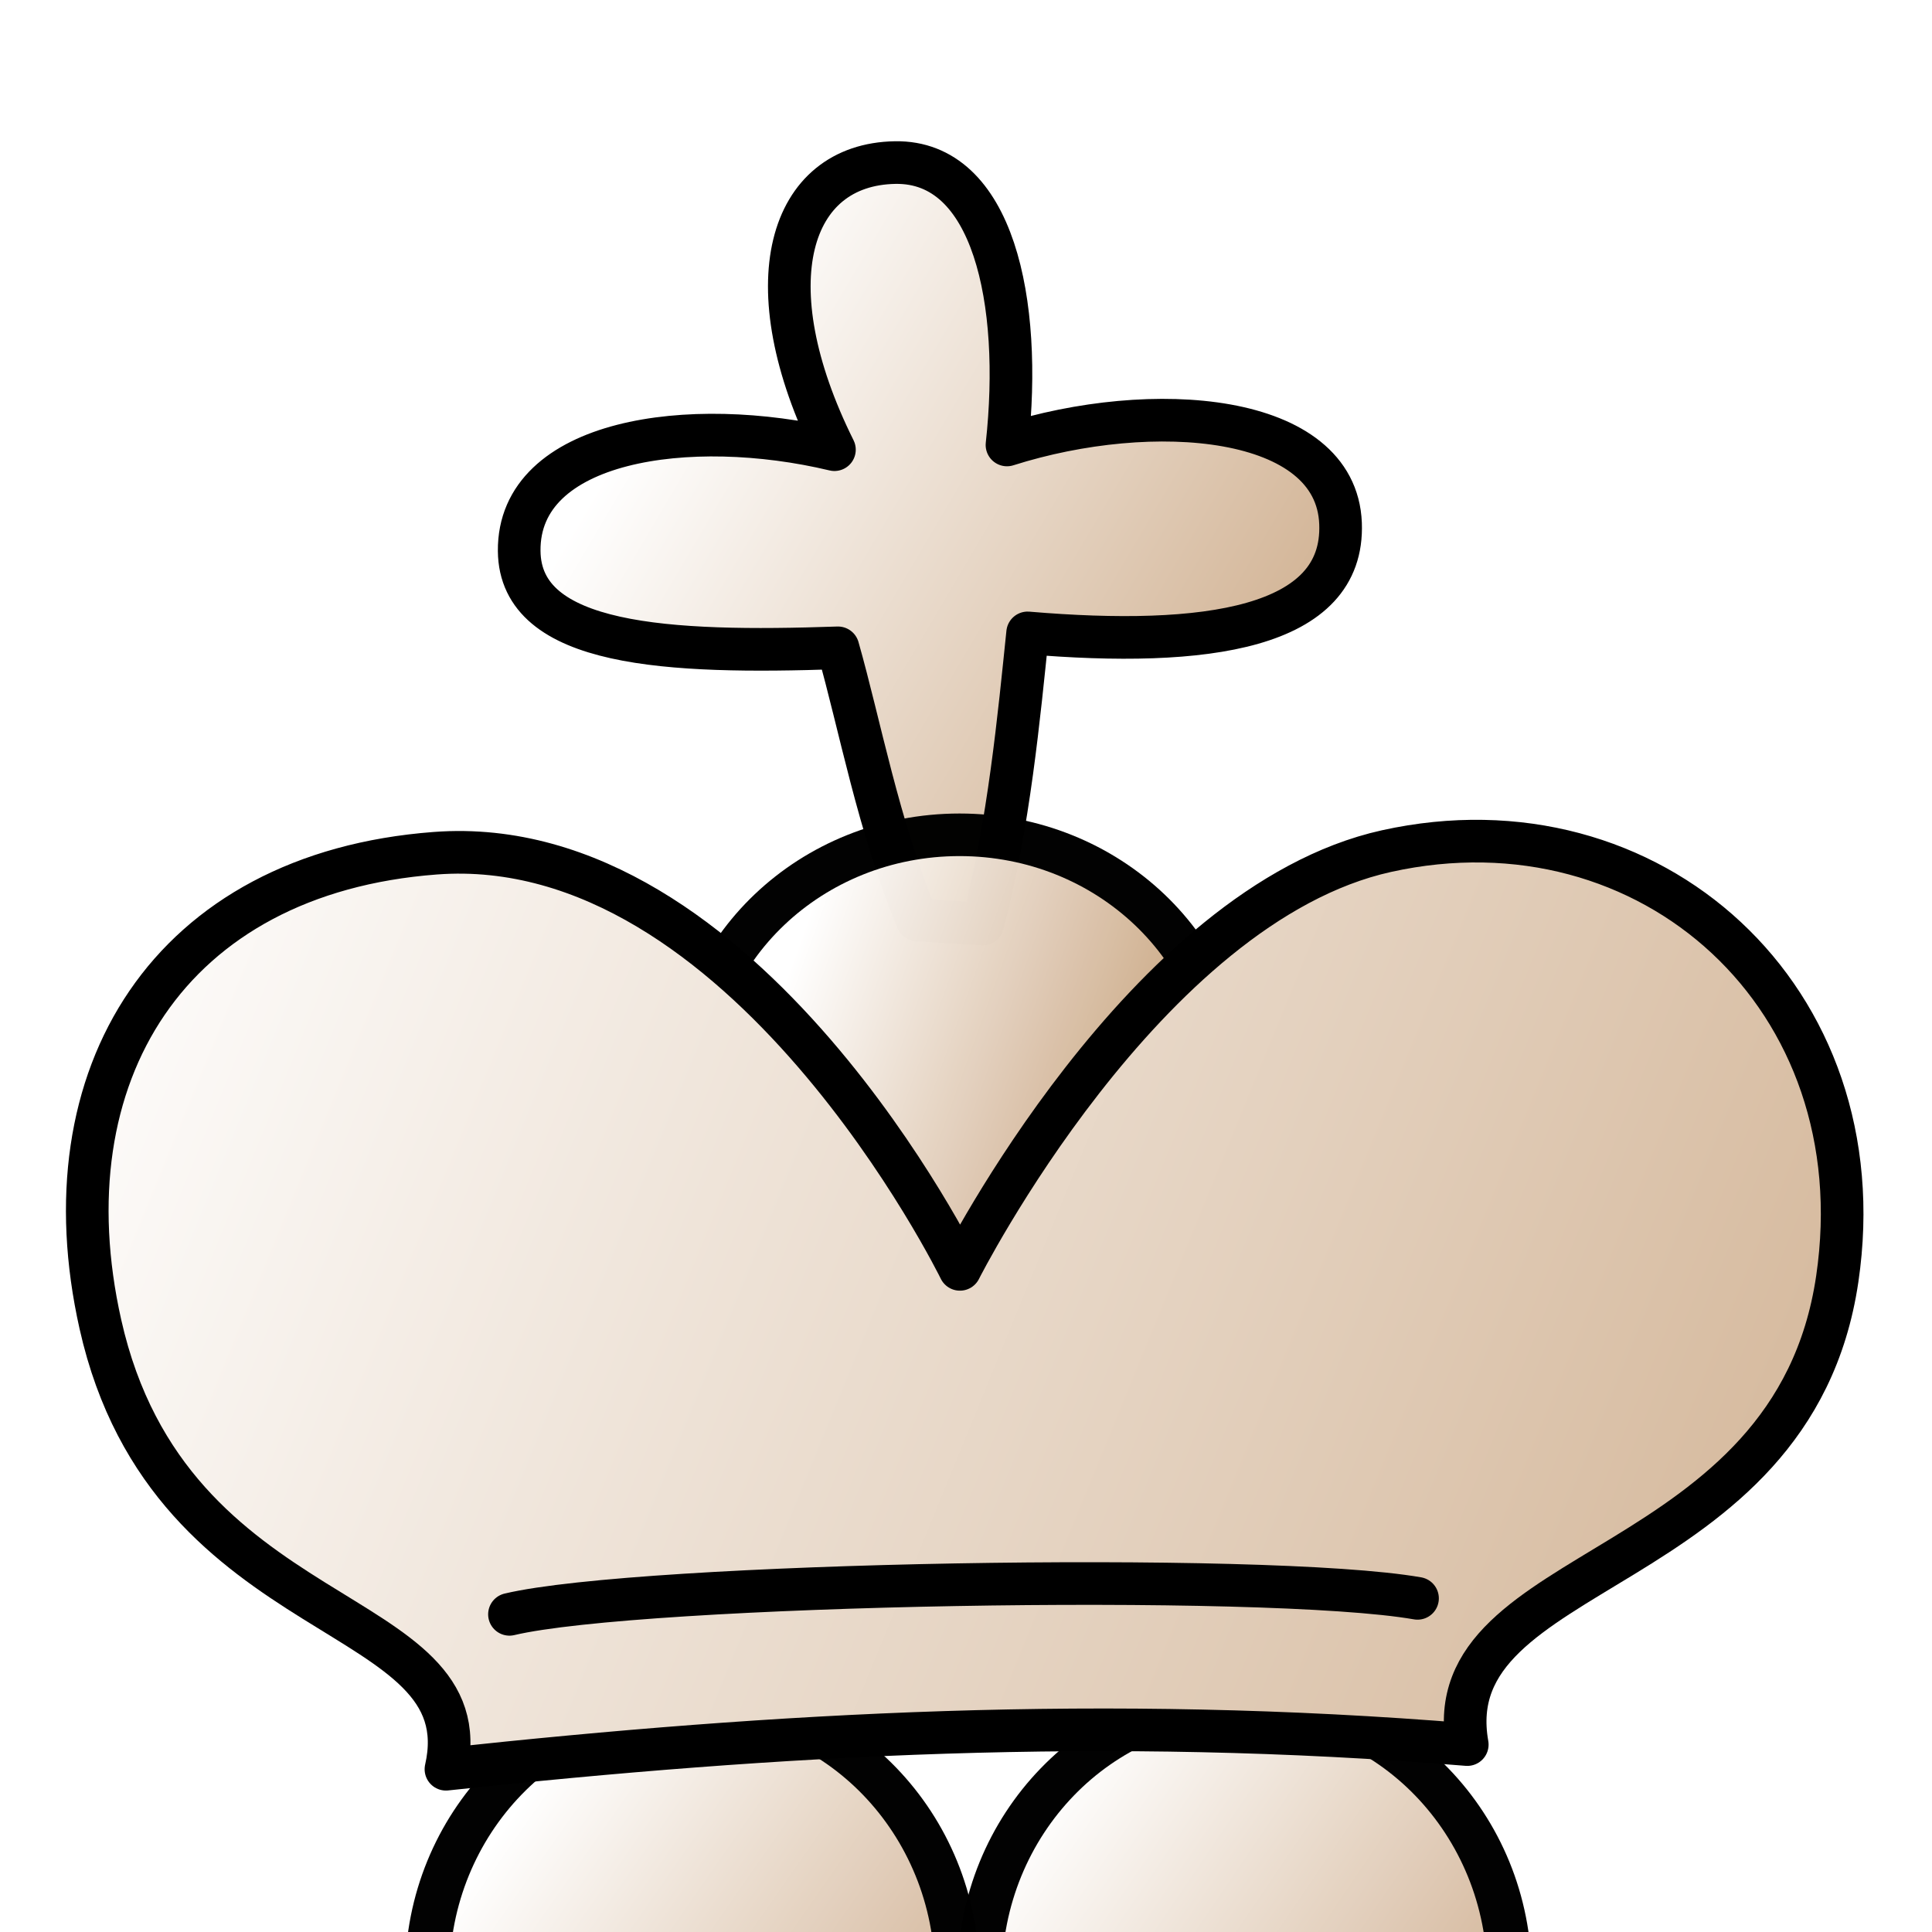
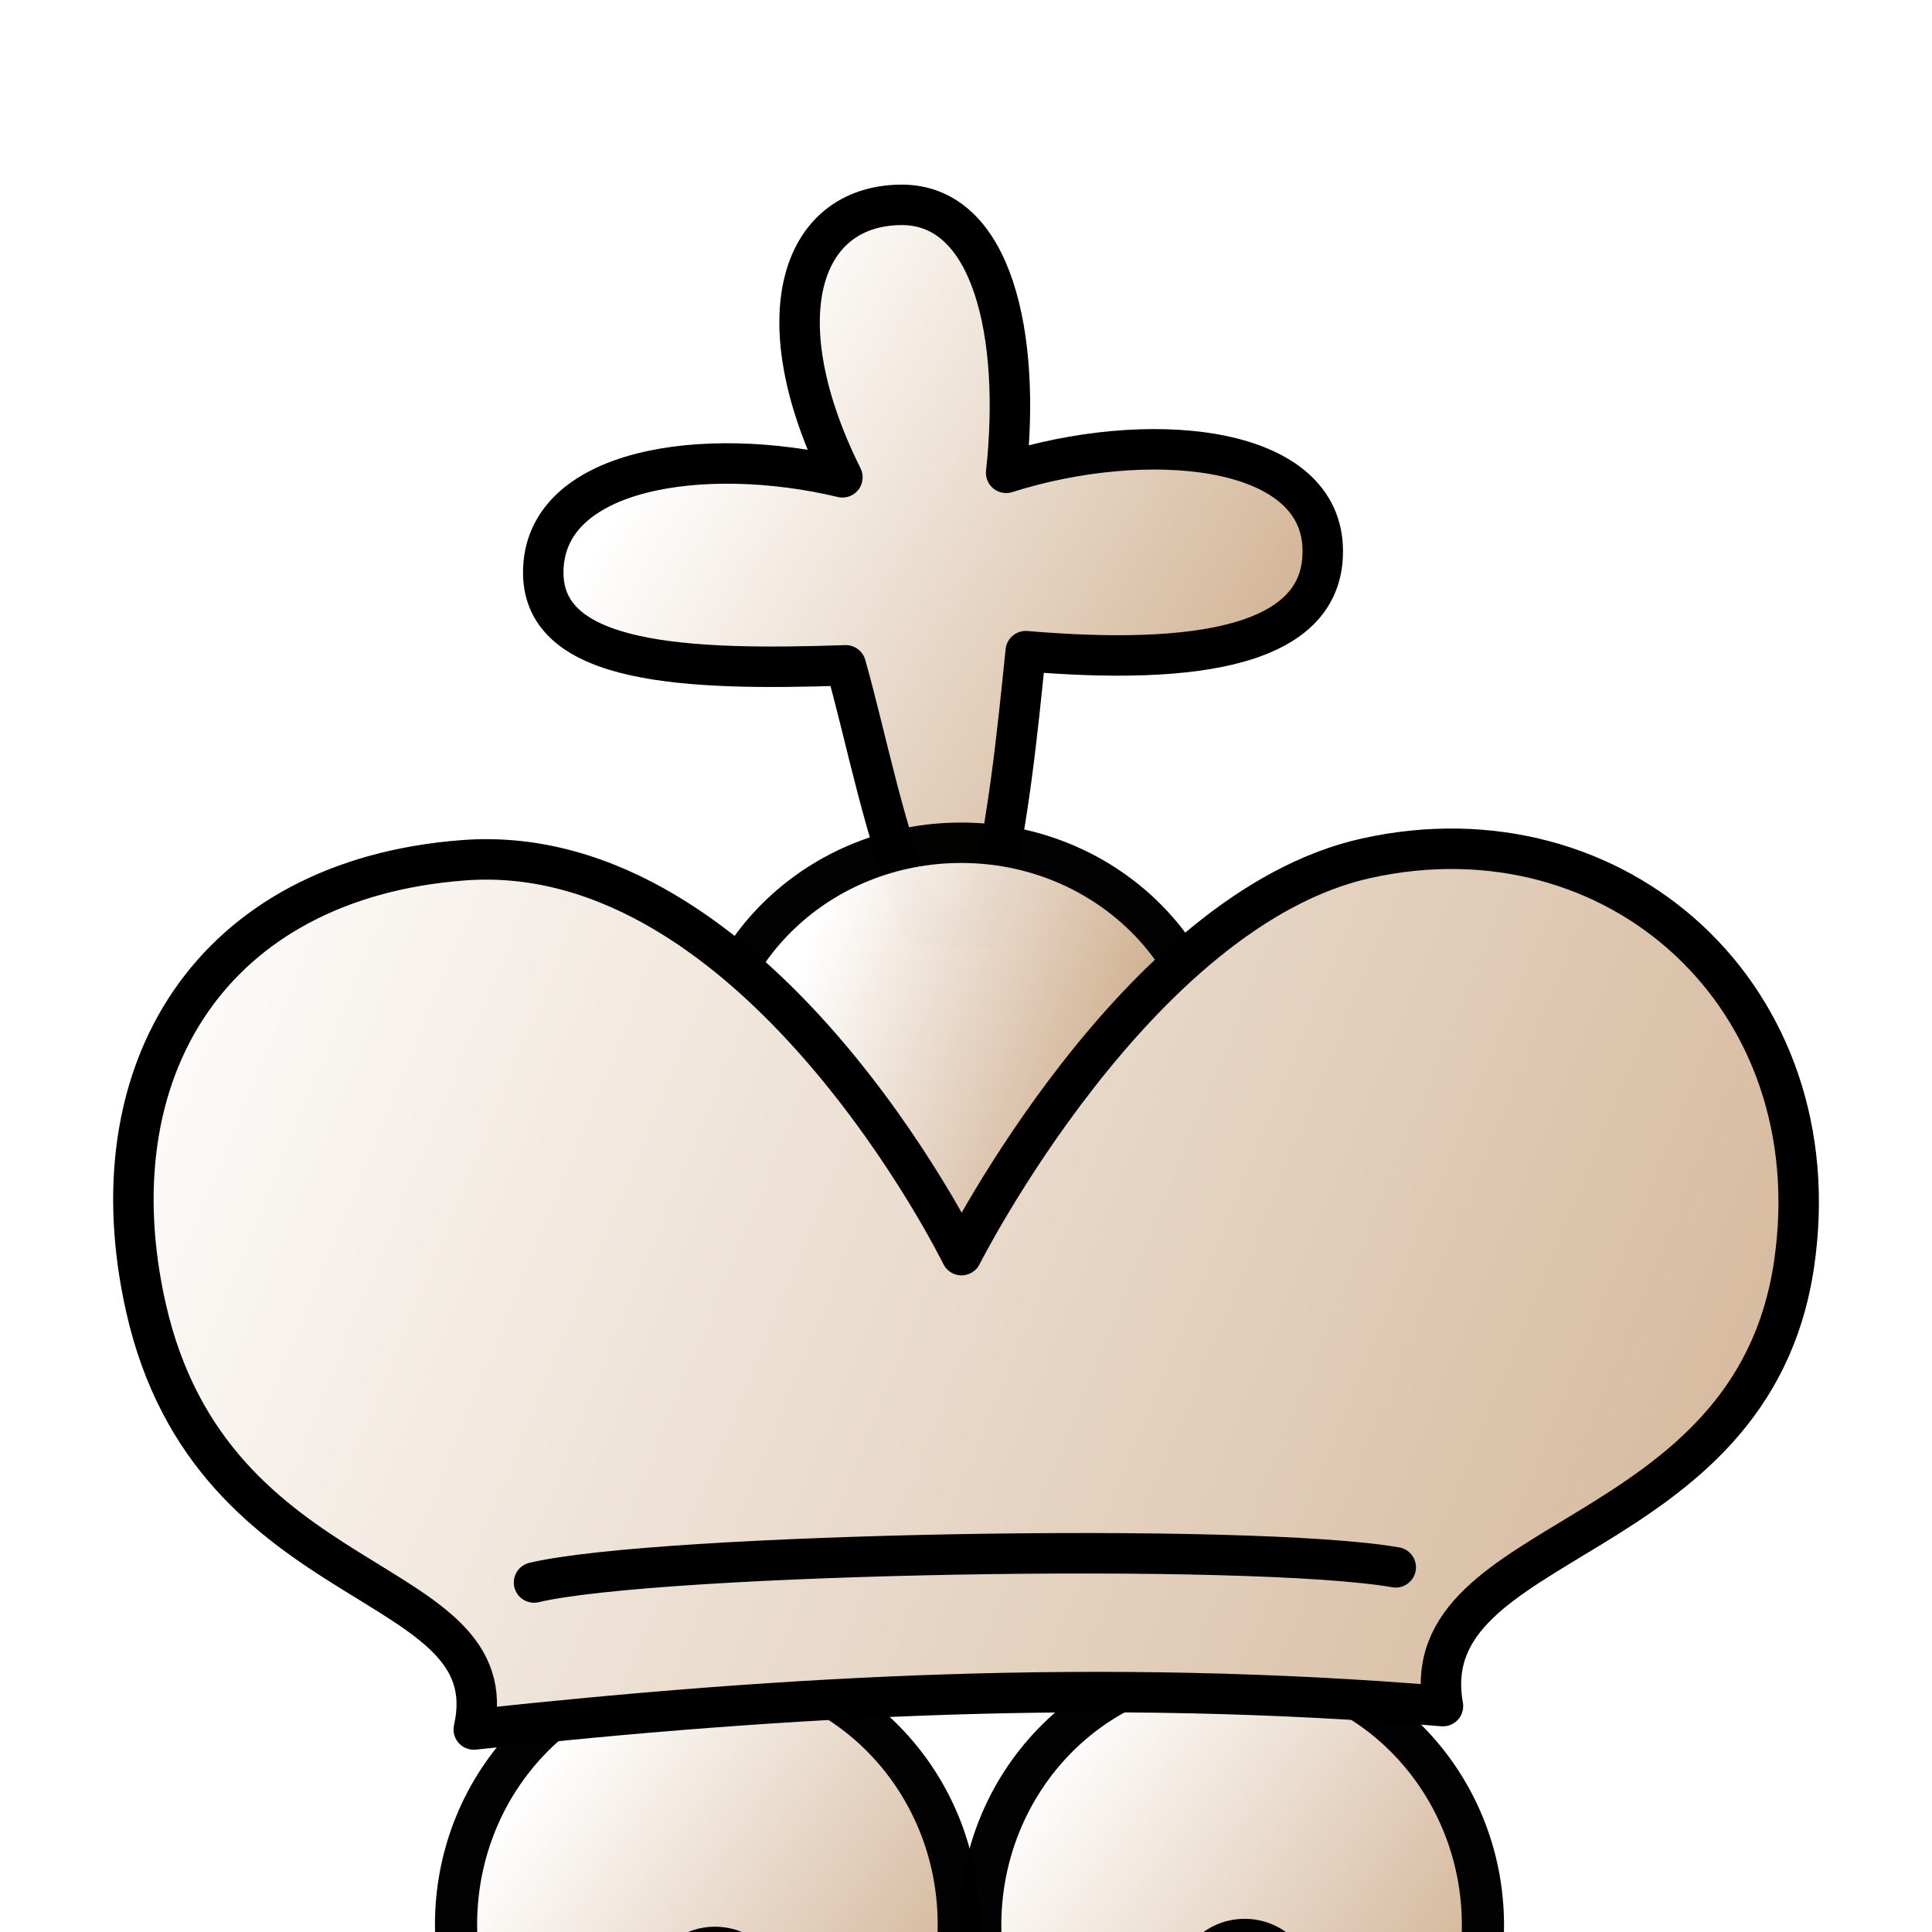
- <svg xmlns="http://www.w3.org/2000/svg" xmlns:xlink="http://www.w3.org/1999/xlink" overflow="hidden" viewBox="78 1 725 725" id="svg36220" version="1.0">
+ <svg xmlns="http://www.w3.org/2000/svg" xmlns:xlink="http://www.w3.org/1999/xlink" overflow="hidden" viewBox="58 -19 764 764" id="svg36220" version="1.0">
  <defs id="defs36222">
    <linearGradient id="linearGradient2507">
      <stop style="stop-color:#ffffff;stop-opacity:1;" offset="0" id="stop2509" />
      <stop style="stop-color:#d0b090;stop-opacity:1;" offset="1" id="stop2511" />
    </linearGradient>
    <linearGradient xlink:href="#linearGradient2507" id="linearGradient10410" x1="43.573" y1="333.444" x2="800.519" y2="598.487" gradientUnits="userSpaceOnUse" gradientTransform="matrix(0.995871,0,0,0.851612,12.01846,163.242)" />
    <linearGradient xlink:href="#linearGradient2507" id="linearGradient10415" gradientUnits="userSpaceOnUse" x1="331.763" y1="305.122" x2="423.267" y2="338.041" />
    <linearGradient xlink:href="#linearGradient2507" id="linearGradient3937" gradientUnits="userSpaceOnUse" gradientTransform="translate(-0.263561,4.25375)" x1="323.829" y1="142.875" x2="554.562" y2="278.801" />
    <linearGradient xlink:href="#linearGradient2507" id="linearGradient2244" gradientUnits="userSpaceOnUse" x1="321.687" y1="307.57" x2="432.28" y2="376.847" />
    <linearGradient xlink:href="#linearGradient2507" id="linearGradient2246" gradientUnits="userSpaceOnUse" x1="327.193" y1="310.56" x2="435.033" y2="379.836" />
  </defs>
  <g id="layer1">
    <path style="opacity:0.99;fill:url(#linearGradient2244);fill-opacity:1;fill-rule:evenodd;stroke:#000000;stroke-width:10.564;stroke-linecap:round;stroke-linejoin:round;stroke-miterlimit:4;stroke-dasharray:none;stroke-dashoffset:0;stroke-opacity:1" id="path1345" d="M 441.942 338.041 A 62.977 70.711 0 1 1  315.988,338.041 A 62.977 70.711 0 1 1  441.942 338.041 z" transform="matrix(1.57834,0,0,1.453516,-53.10894,251.0391)" />
    <path transform="matrix(1.57834,0,0,1.453516,-260.3963,250.7138)" d="M 441.942 338.041 A 62.977 70.711 0 1 1  315.988,338.041 A 62.977 70.711 0 1 1  441.942 338.041 z" id="path5795" style="opacity:0.99;fill:url(#linearGradient2246);fill-opacity:1;fill-rule:evenodd;stroke:#000000;stroke-width:10.564;stroke-linecap:round;stroke-linejoin:round;stroke-miterlimit:4;stroke-dasharray:none;stroke-dashoffset:0;stroke-opacity:1" />
    <path style="opacity:0.99;fill:#000000;fill-opacity:1;fill-rule:evenodd;stroke:#000000;stroke-width:18.11;stroke-linecap:round;stroke-linejoin:round;stroke-miterlimit:4;stroke-dasharray:none;stroke-dashoffset:0;stroke-opacity:1" id="path2231" d="M 422.054 340.25 A 23.202 22.097 0 1 1  375.65,340.25 A 23.202 22.097 0 1 1  422.054 340.25 z" transform="matrix(0.867977,0,0,0.899245,204.0076,461.8269)" />
    <path transform="matrix(0.867977,0,0,0.899245,-5.443009,464.9565)" d="M 422.054 340.25 A 23.202 22.097 0 1 1  375.65,340.25 A 23.202 22.097 0 1 1  422.054 340.25 z" id="path5797" style="opacity:0.99;fill:#000000;fill-opacity:1;fill-rule:evenodd;stroke:#000000;stroke-width:18.11;stroke-linecap:round;stroke-linejoin:round;stroke-miterlimit:4;stroke-dasharray:none;stroke-dashoffset:0;stroke-opacity:1" />
    <path style="fill:url(#linearGradient3937);fill-opacity:1;fill-rule:evenodd;stroke:#000000;stroke-width:16;stroke-linecap:round;stroke-linejoin:round;stroke-miterlimit:4;stroke-dasharray:none;stroke-opacity:1" d="M 413.948,62.007 C 374.104,62.657 360.065,107.327 391.13,169.747 C 336.792,156.775 272.462,165.886 272.83,207.754 C 273.136,243.673 328.939,246.289 392.456,244.104 C 400.691,273.05 407.518,310.688 422.174,346.223 L 446.768,347.754 C 456.59,310.924 460.488,268.688 463.627,238.501 C 530.51,244.167 582.601,236.884 581.049,197.41 C 579.421,156.019 510.565,150.614 455.877,167.974 C 461.77,114.19 450.749,61.424 413.948,62.007 z " id="path2671" />
    <path transform="matrix(1.359906,0,0,1.355751,-77.27809,-48.16681)" d="M 453.124 338.041 A 74.159 70.711 0 1 1  304.806,338.041 A 74.159 70.711 0 1 1  453.124 338.041 z" id="path10413" style="opacity:0.99;fill:url(#linearGradient10415);fill-opacity:1;fill-rule:evenodd;stroke:#000000;stroke-width:11.784;stroke-linecap:round;stroke-linejoin:round;stroke-miterlimit:4;stroke-dasharray:none;stroke-dashoffset:0;stroke-opacity:1" />
    <path style="fill:url(#linearGradient10410);fill-opacity:1;fill-rule:evenodd;stroke:#000000;stroke-width:16;stroke-linecap:round;stroke-linejoin:round;stroke-miterlimit:4;stroke-dasharray:none;stroke-opacity:1" d="M 245.346,664.921 C 259.621,602.016 141.832,614.603 115.664,497.9 C 94.728,404.528 141.396,328.711 241.346,321.179 C 357.542,312.424 438.221,477.335 438.221,477.335 C 438.221,477.335 507.325,340.511 598.318,320.379 C 697.319,298.475 782.989,375.439 767.451,480.935 C 750.769,594.206 616.317,586.622 628.606,655.671 C 492.861,644.519 369.616,651.54 245.346,664.921 z " id="path10402" />
    <path style="fill:none;fill-opacity:0.75;fill-rule:evenodd;stroke:#000000;stroke-width:16;stroke-linecap:round;stroke-linejoin:round;stroke-miterlimit:4;stroke-dasharray:none;stroke-opacity:1" d="M 269.18,606.794 C 318.199,595.159 552.884,590.812 609.939,600.794" id="path1677" />
  </g>
</svg>
